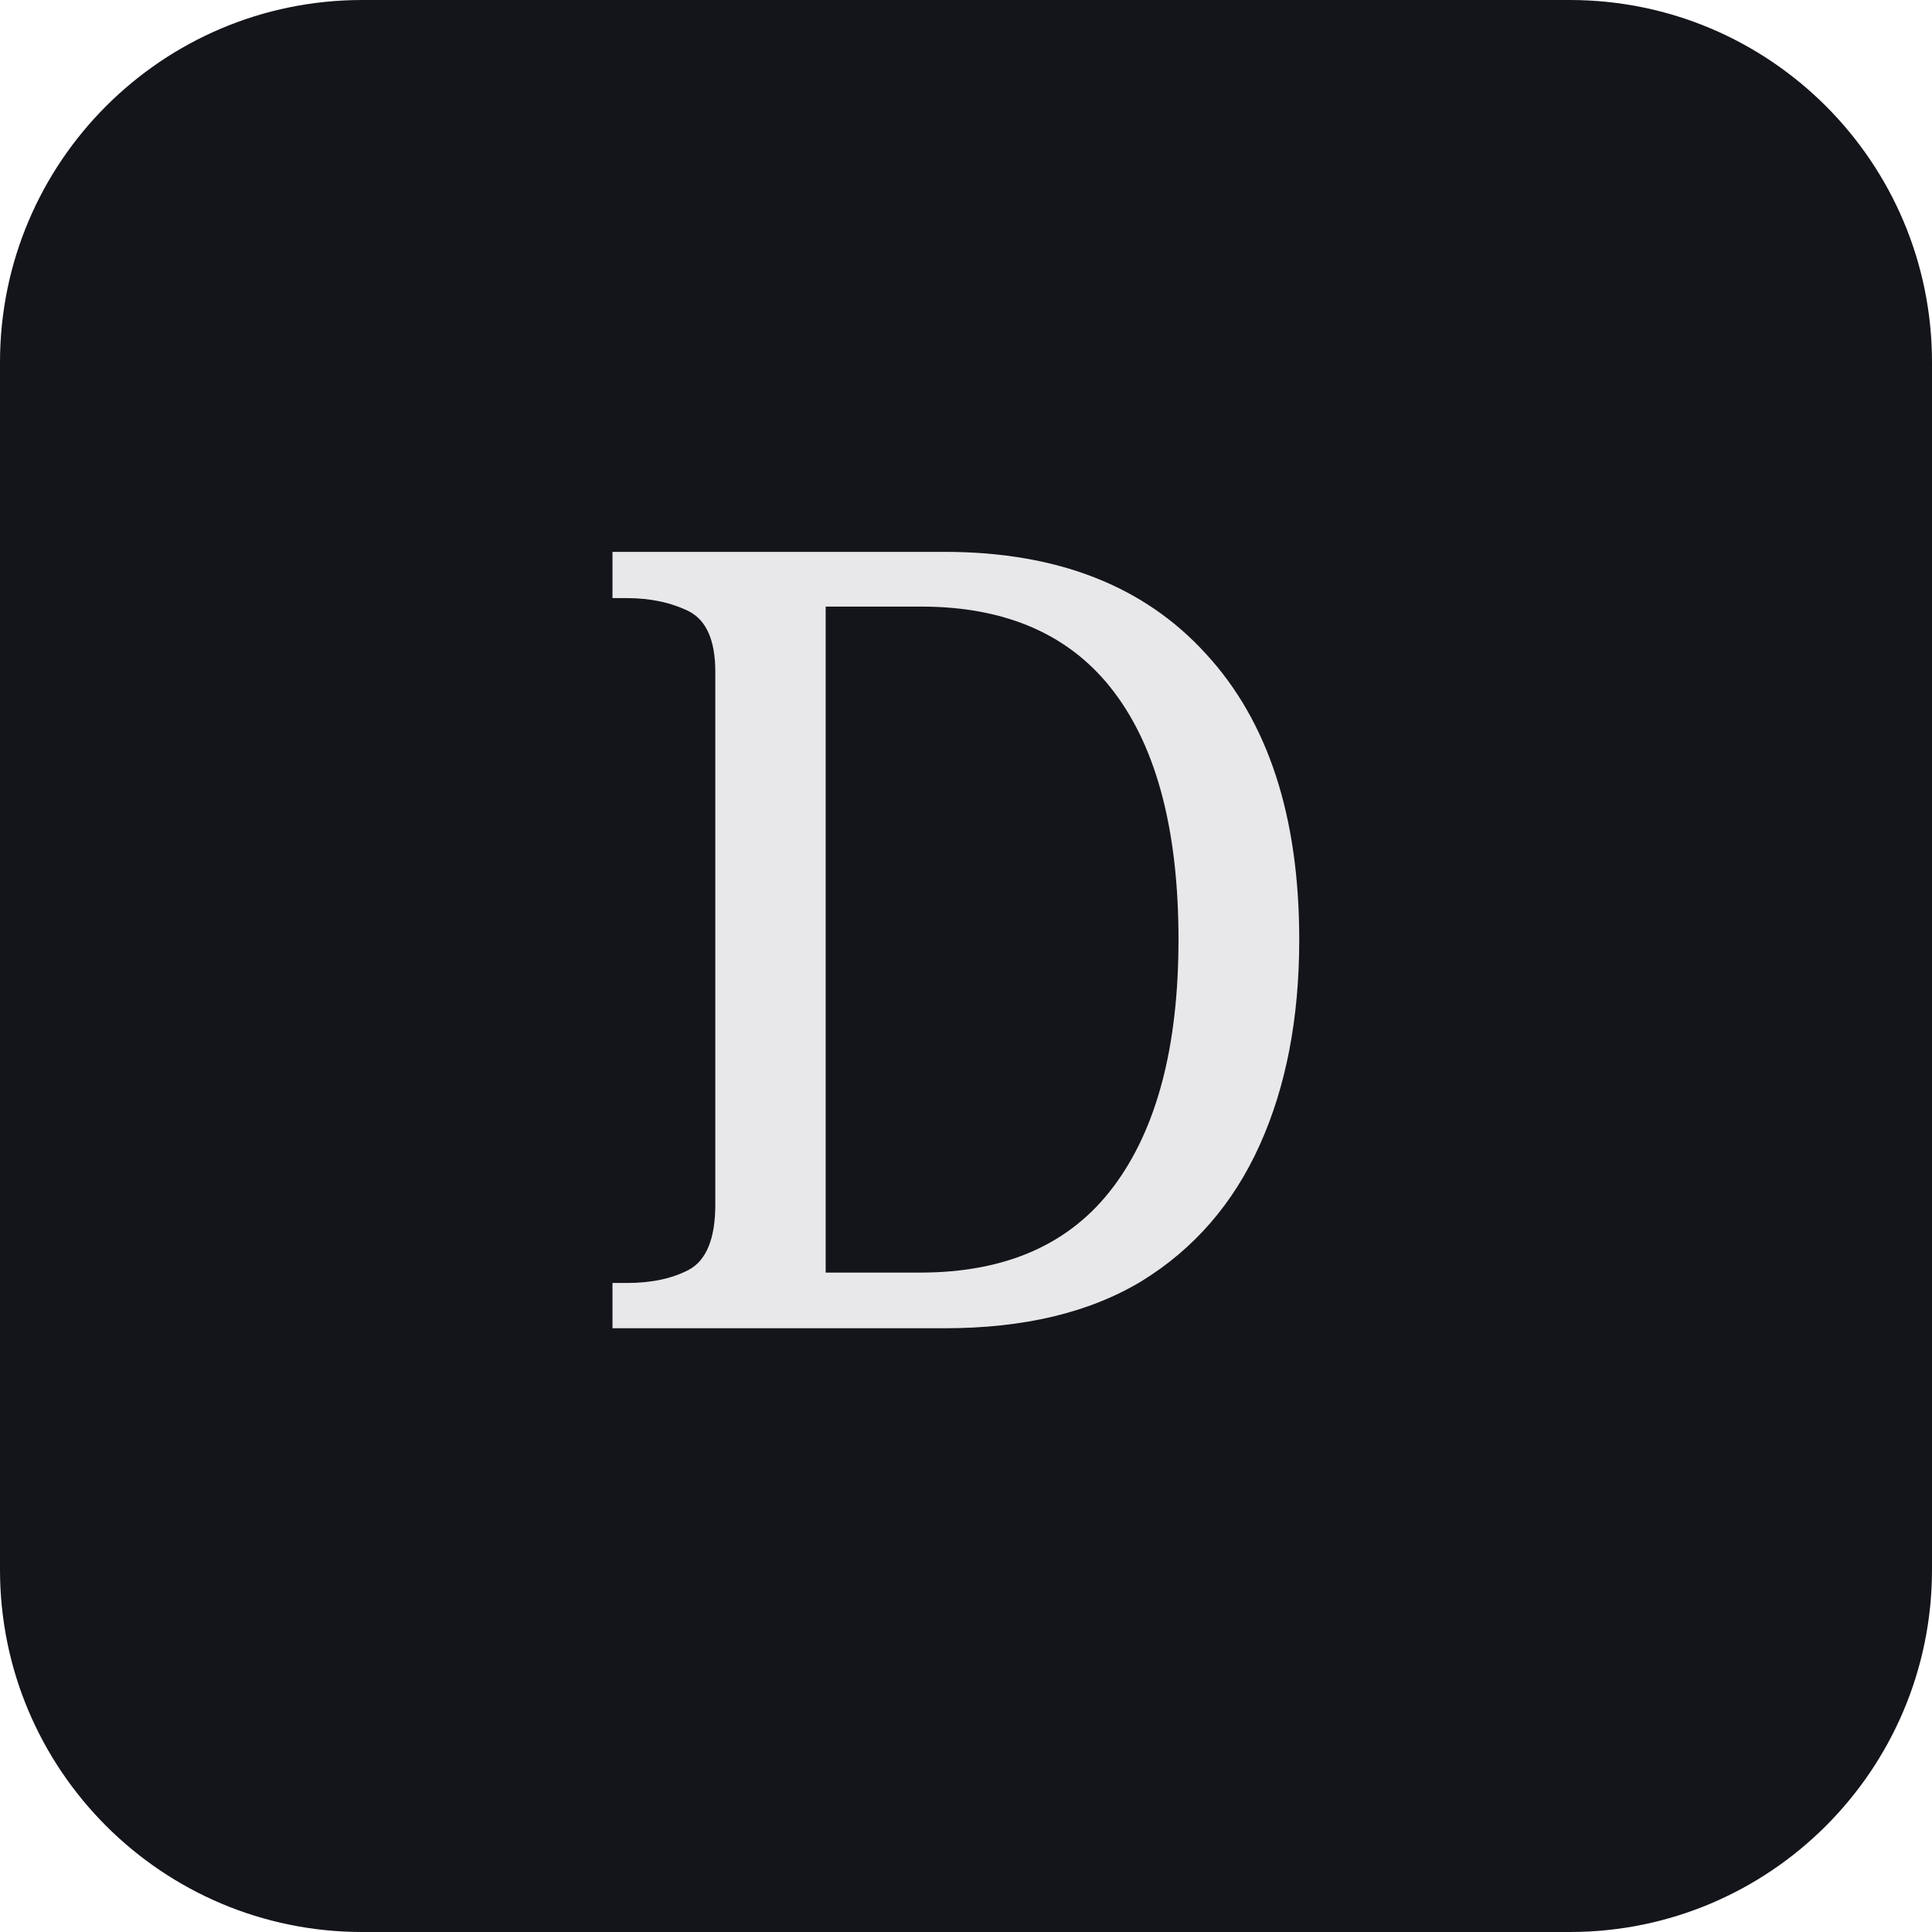
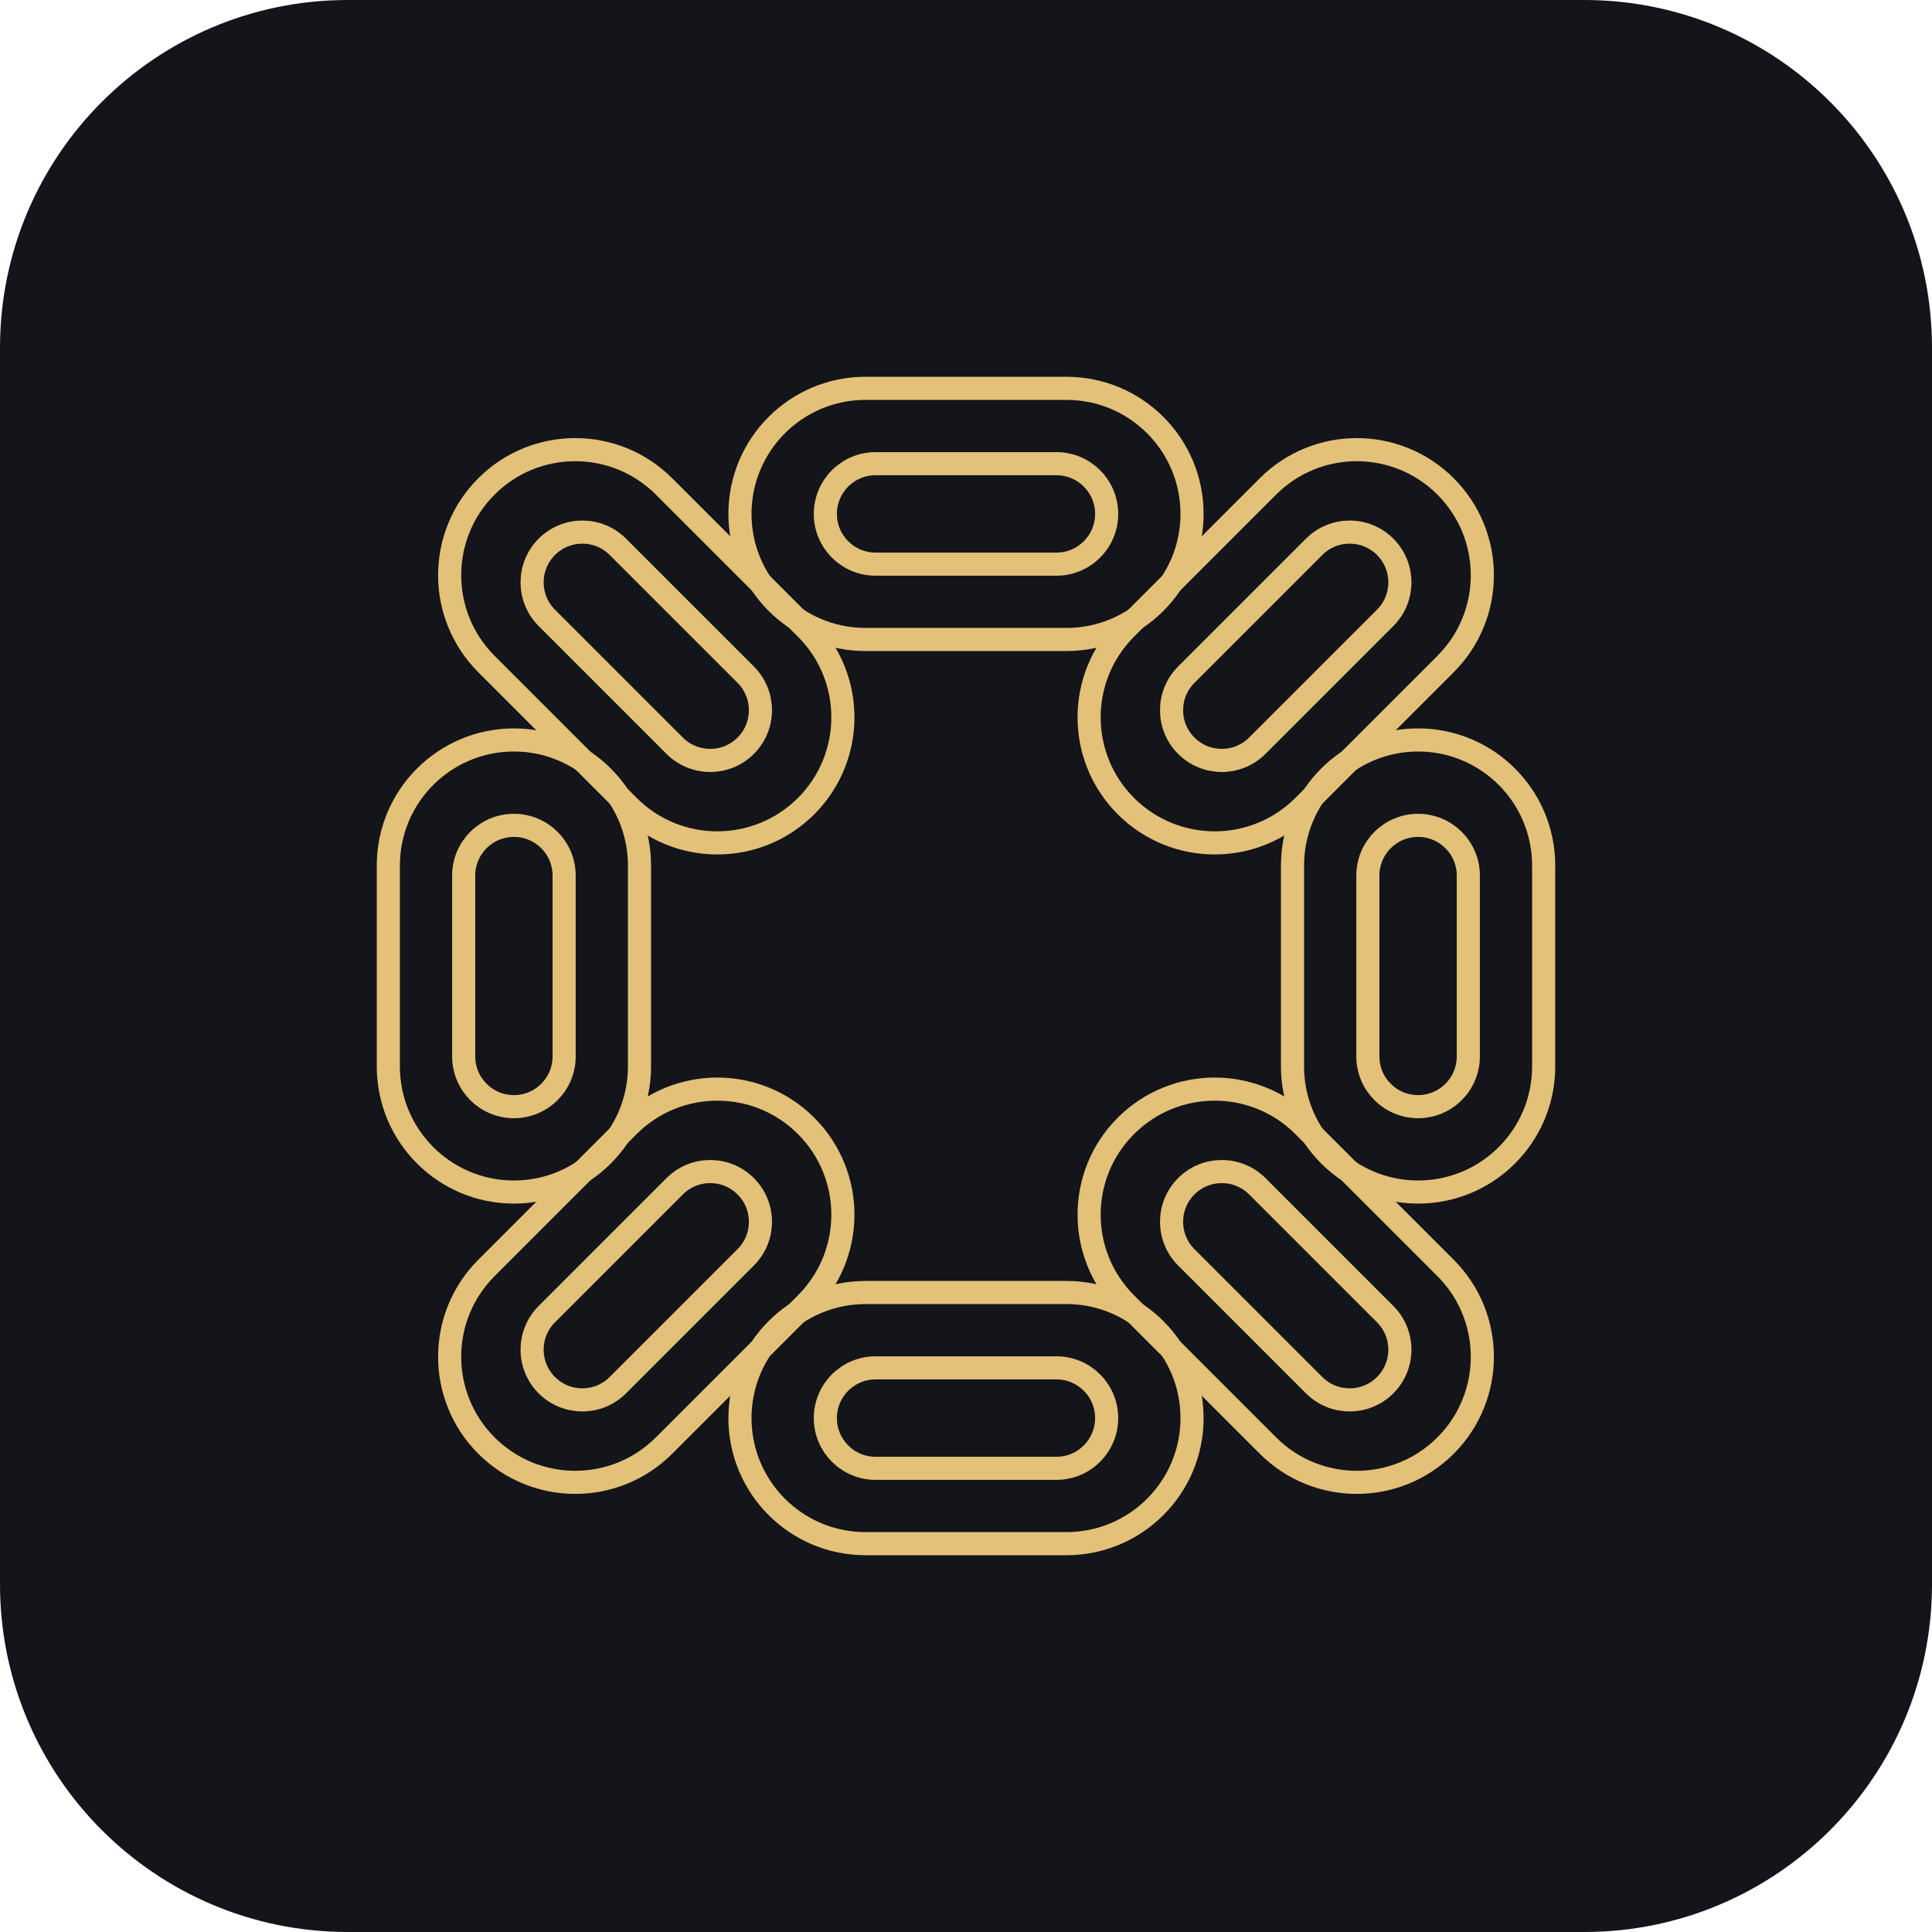
- <svg xmlns="http://www.w3.org/2000/svg" viewBox="0 0 32 32">
-   <rect width="32" height="32" rx="6" fill="#14151a" />
-   <text x="16" y="22" font-family="Georgia, serif" font-size="18" fill="#e8e8ea" text-anchor="middle">D</text>
+ <svg xmlns="http://www.w3.org/2000/svg" viewBox="0 0 100 100">
+   <rect width="100" height="100" rx="18" fill="#14151a" />
+   <g fill="none" stroke="#e3c179" stroke-width="2.87" stroke-linecap="round" stroke-linejoin="round">
+     <g transform="translate(50 50) scale(1.3) translate(-50 -50)">
+       <g stroke-width="0.92">
+         <g transform="translate(68 50) rotate(90)">
+           <rect x="-9" y="-5" width="18" height="10" rx="5" />
+           <rect x="-5.6" y="-2" width="11.2" height="4" rx="2" />
+         </g>
+         <g transform="translate(62.73 62.73) rotate(45)">
+           <rect x="-9" y="-5" width="18" height="10" rx="5" />
+           <rect x="-5.6" y="-2" width="11.2" height="4" rx="2" />
+         </g>
+         <g transform="translate(50 68) rotate(0)">
+           <rect x="-9" y="-5" width="18" height="10" rx="5" />
+           <rect x="-5.6" y="-2" width="11.2" height="4" rx="2" />
+         </g>
+         <g transform="translate(37.27 62.73) rotate(135)">
+           <rect x="-9" y="-5" width="18" height="10" rx="5" />
+           <rect x="-5.6" y="-2" width="11.2" height="4" rx="2" />
+         </g>
+         <g transform="translate(32 50) rotate(90)">
+           <rect x="-9" y="-5" width="18" height="10" rx="5" />
+           <rect x="-5.6" y="-2" width="11.2" height="4" rx="2" />
+         </g>
+         <g transform="translate(37.27 37.27) rotate(45)">
+           <rect x="-9" y="-5" width="18" height="10" rx="5" />
+           <rect x="-5.6" y="-2" width="11.2" height="4" rx="2" />
+         </g>
+         <g transform="translate(50 32) rotate(0)">
+           <rect x="-9" y="-5" width="18" height="10" rx="5" />
+           <rect x="-5.6" y="-2" width="11.2" height="4" rx="2" />
+         </g>
+         <g transform="translate(62.73 37.27) rotate(135)">
+           <rect x="-9" y="-5" width="18" height="10" rx="5" />
+           <rect x="-5.6" y="-2" width="11.2" height="4" rx="2" />
+         </g>
+       </g>
+     </g>
+   </g>
</svg>
